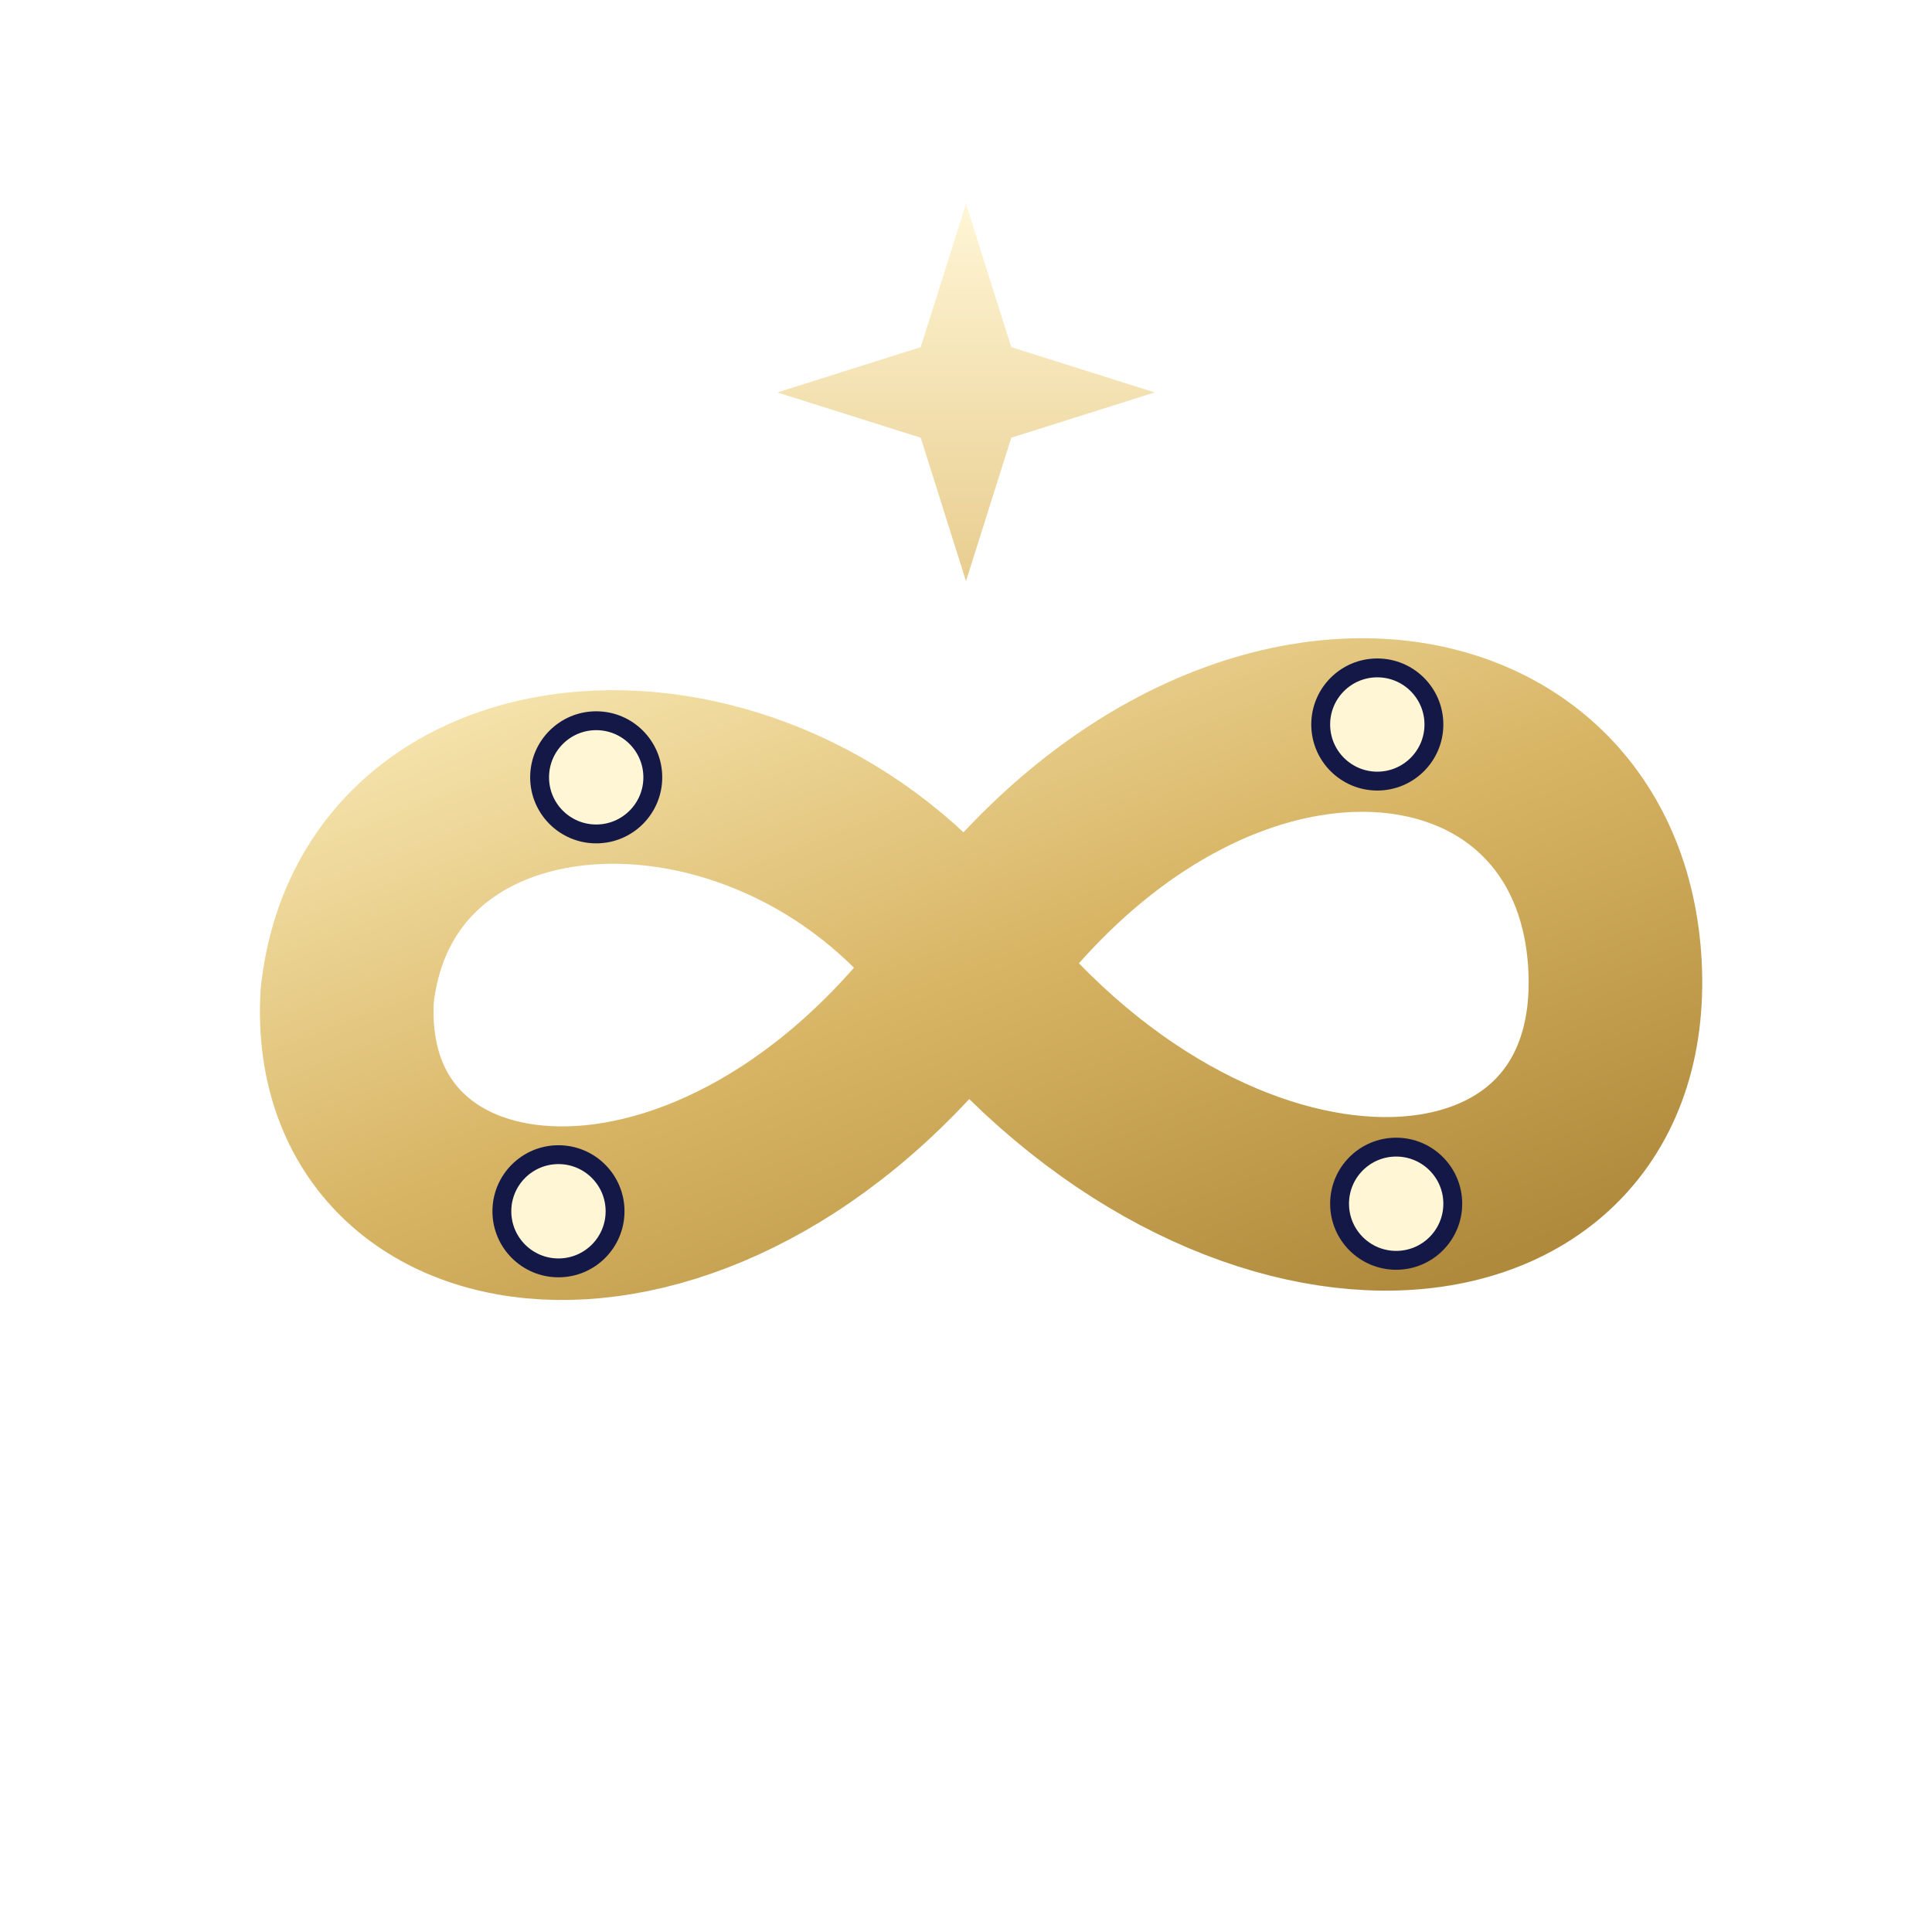
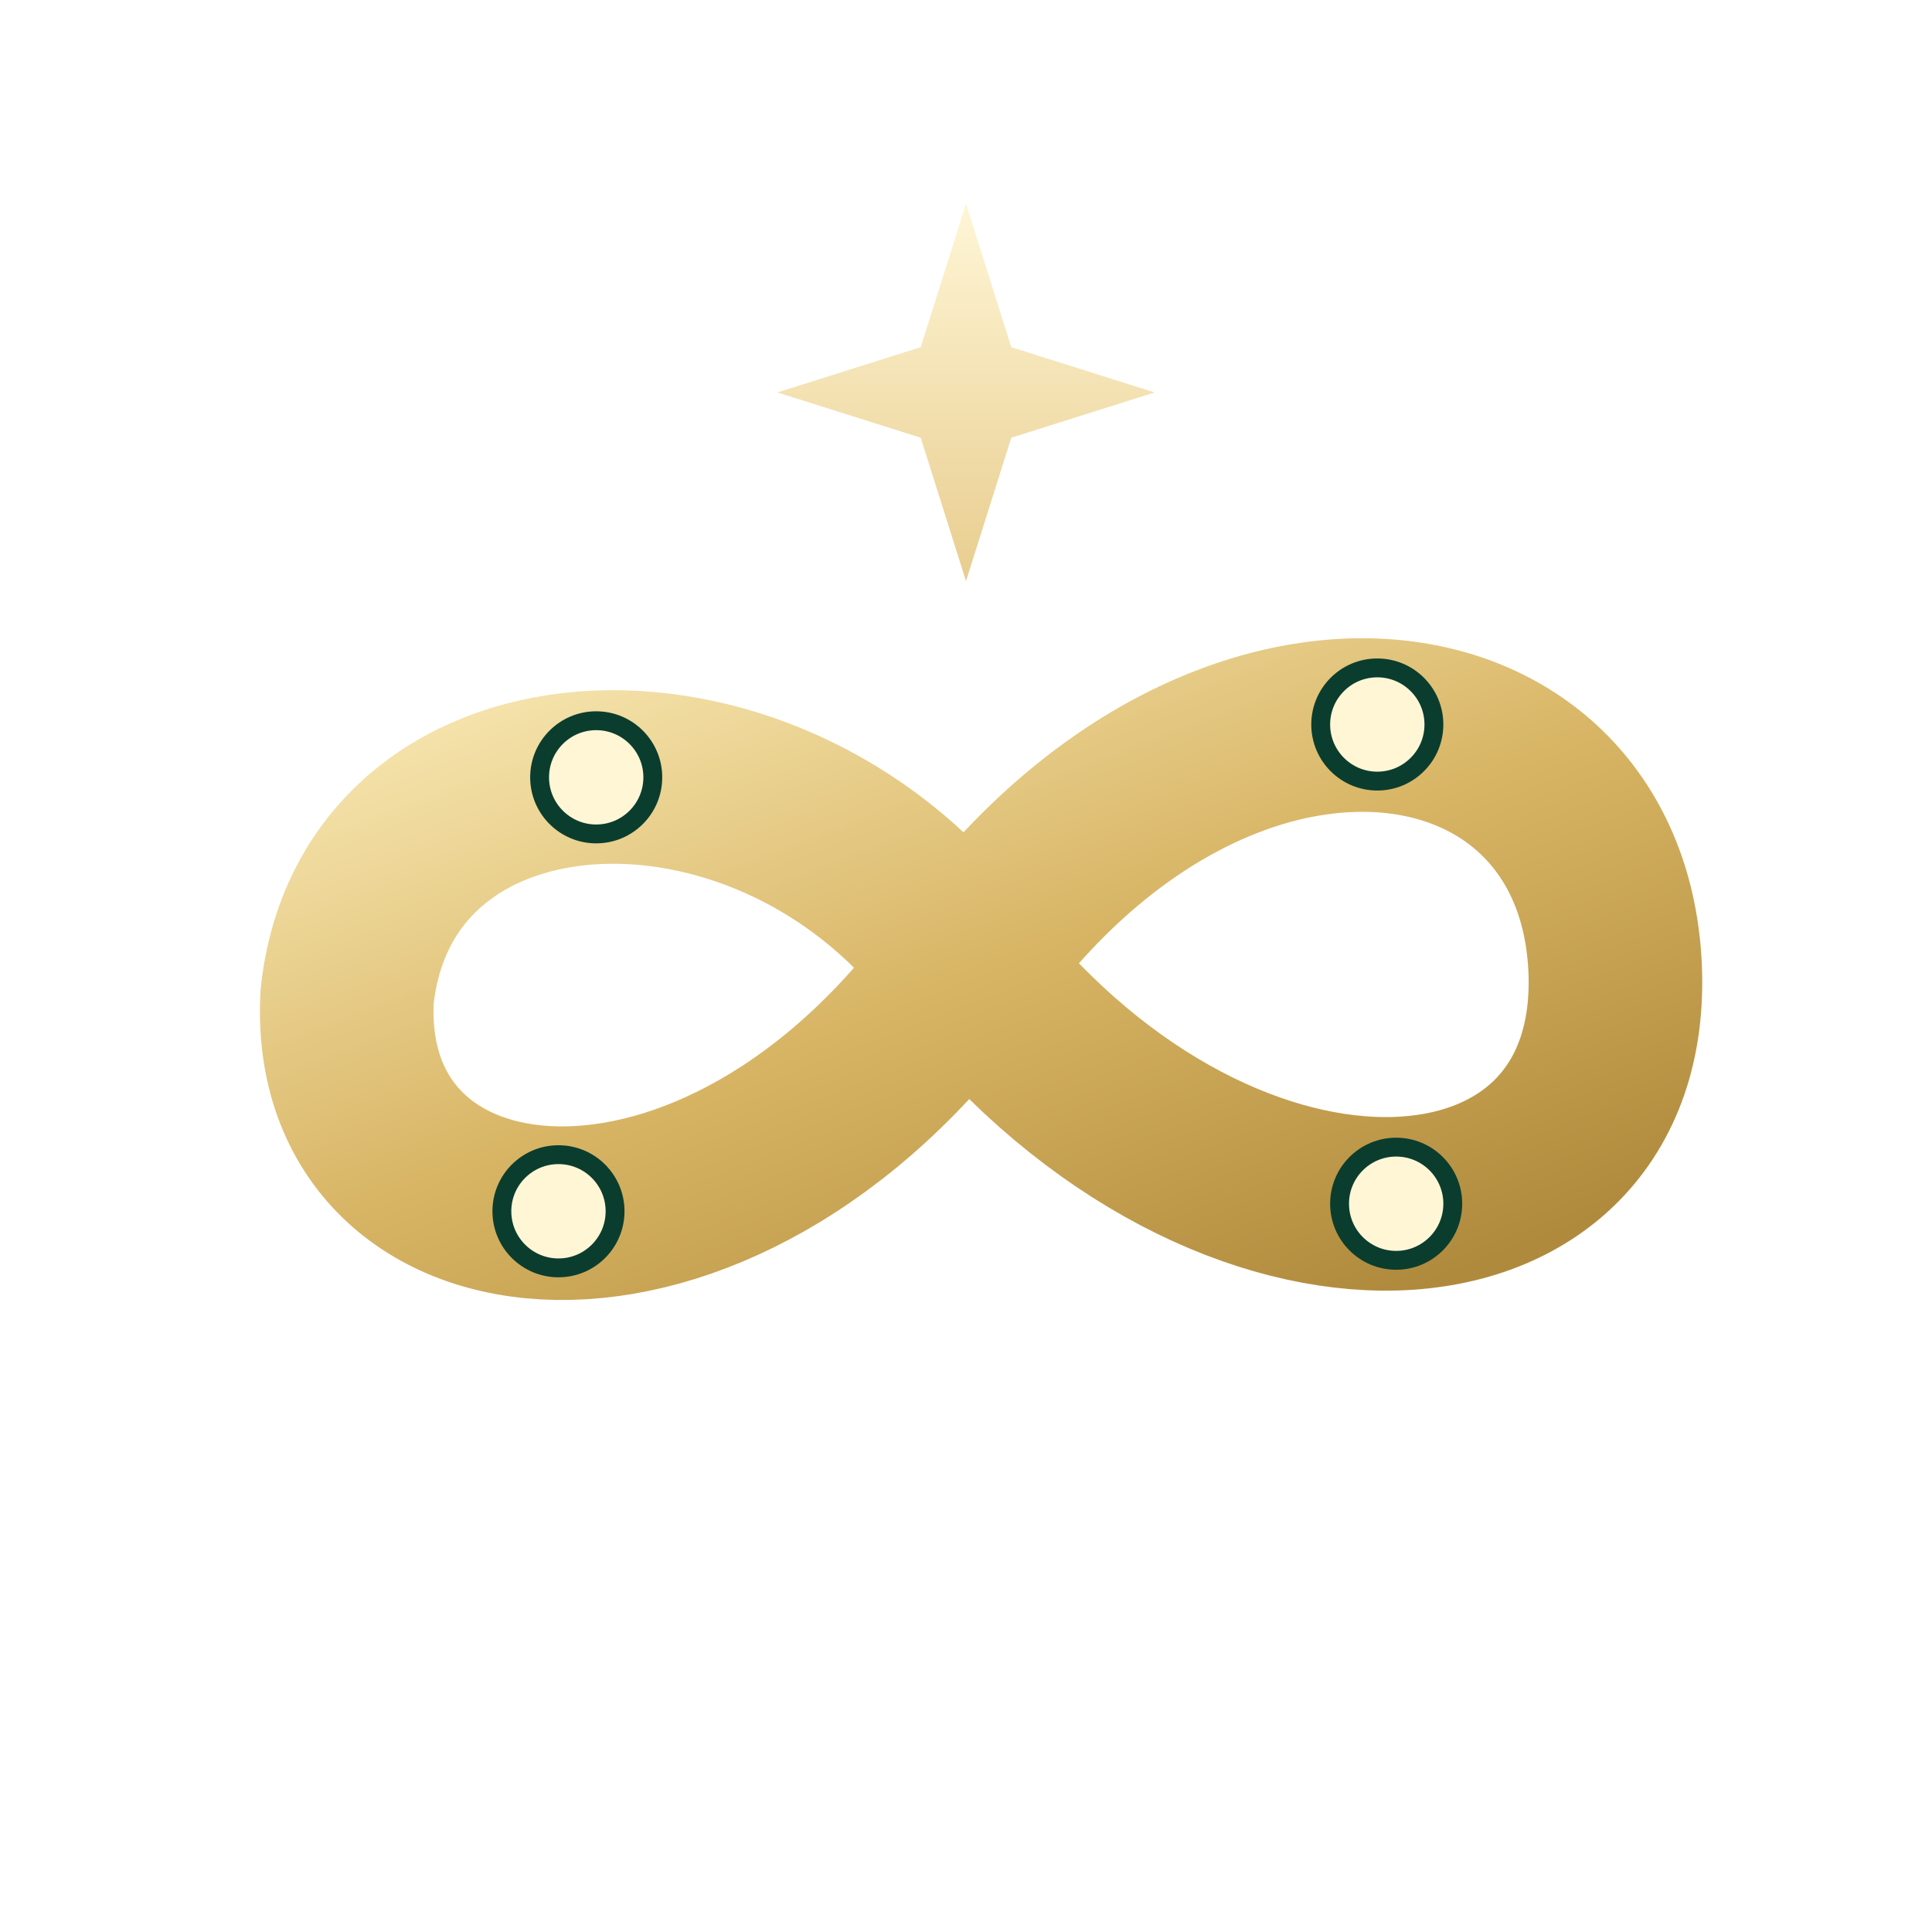
<svg xmlns="http://www.w3.org/2000/svg" viewBox="0 0 512 512" role="img" aria-label="Loopy Brains">
  <defs>
    <linearGradient id="lbGold" x1="0" y1="0" x2="1" y2="1">
      <stop offset="0" stop-color="#f7e6b0" />
      <stop offset=".5" stop-color="#d8b565" />
      <stop offset="1" stop-color="#b08a3c" />
    </linearGradient>
    <linearGradient id="lbSpark" x1="0" y1="0" x2="0" y2="1">
      <stop offset="0" stop-color="#fff6d6" />
      <stop offset="1" stop-color="#e8cd8f" />
    </linearGradient>
  </defs>
  <path d="M256 292C206 222 100 226 92 300 88 372 190 384 256 292 322 200 424 214 428 292 432 372 326 380 256 292Z" transform="translate(0 -36)" fill="none" stroke="url(#lbGold)" stroke-width="46" stroke-linecap="round" stroke-linejoin="round" />
-   <g fill="#fff6d6" stroke="#141846" stroke-width="5">
+   <g fill="#fff6d6" stroke="#0b3d2e" stroke-width="5">
    <circle cx="158" cy="206" r="15" />
    <circle cx="365" cy="192" r="15" />
    <circle cx="370" cy="319" r="15" />
    <circle cx="148" cy="321" r="15" />
  </g>
  <path d="M256 54l12 38 38 12-38 12-12 38-12-38-38-12 38-12z" fill="url(#lbSpark)" />
</svg>
